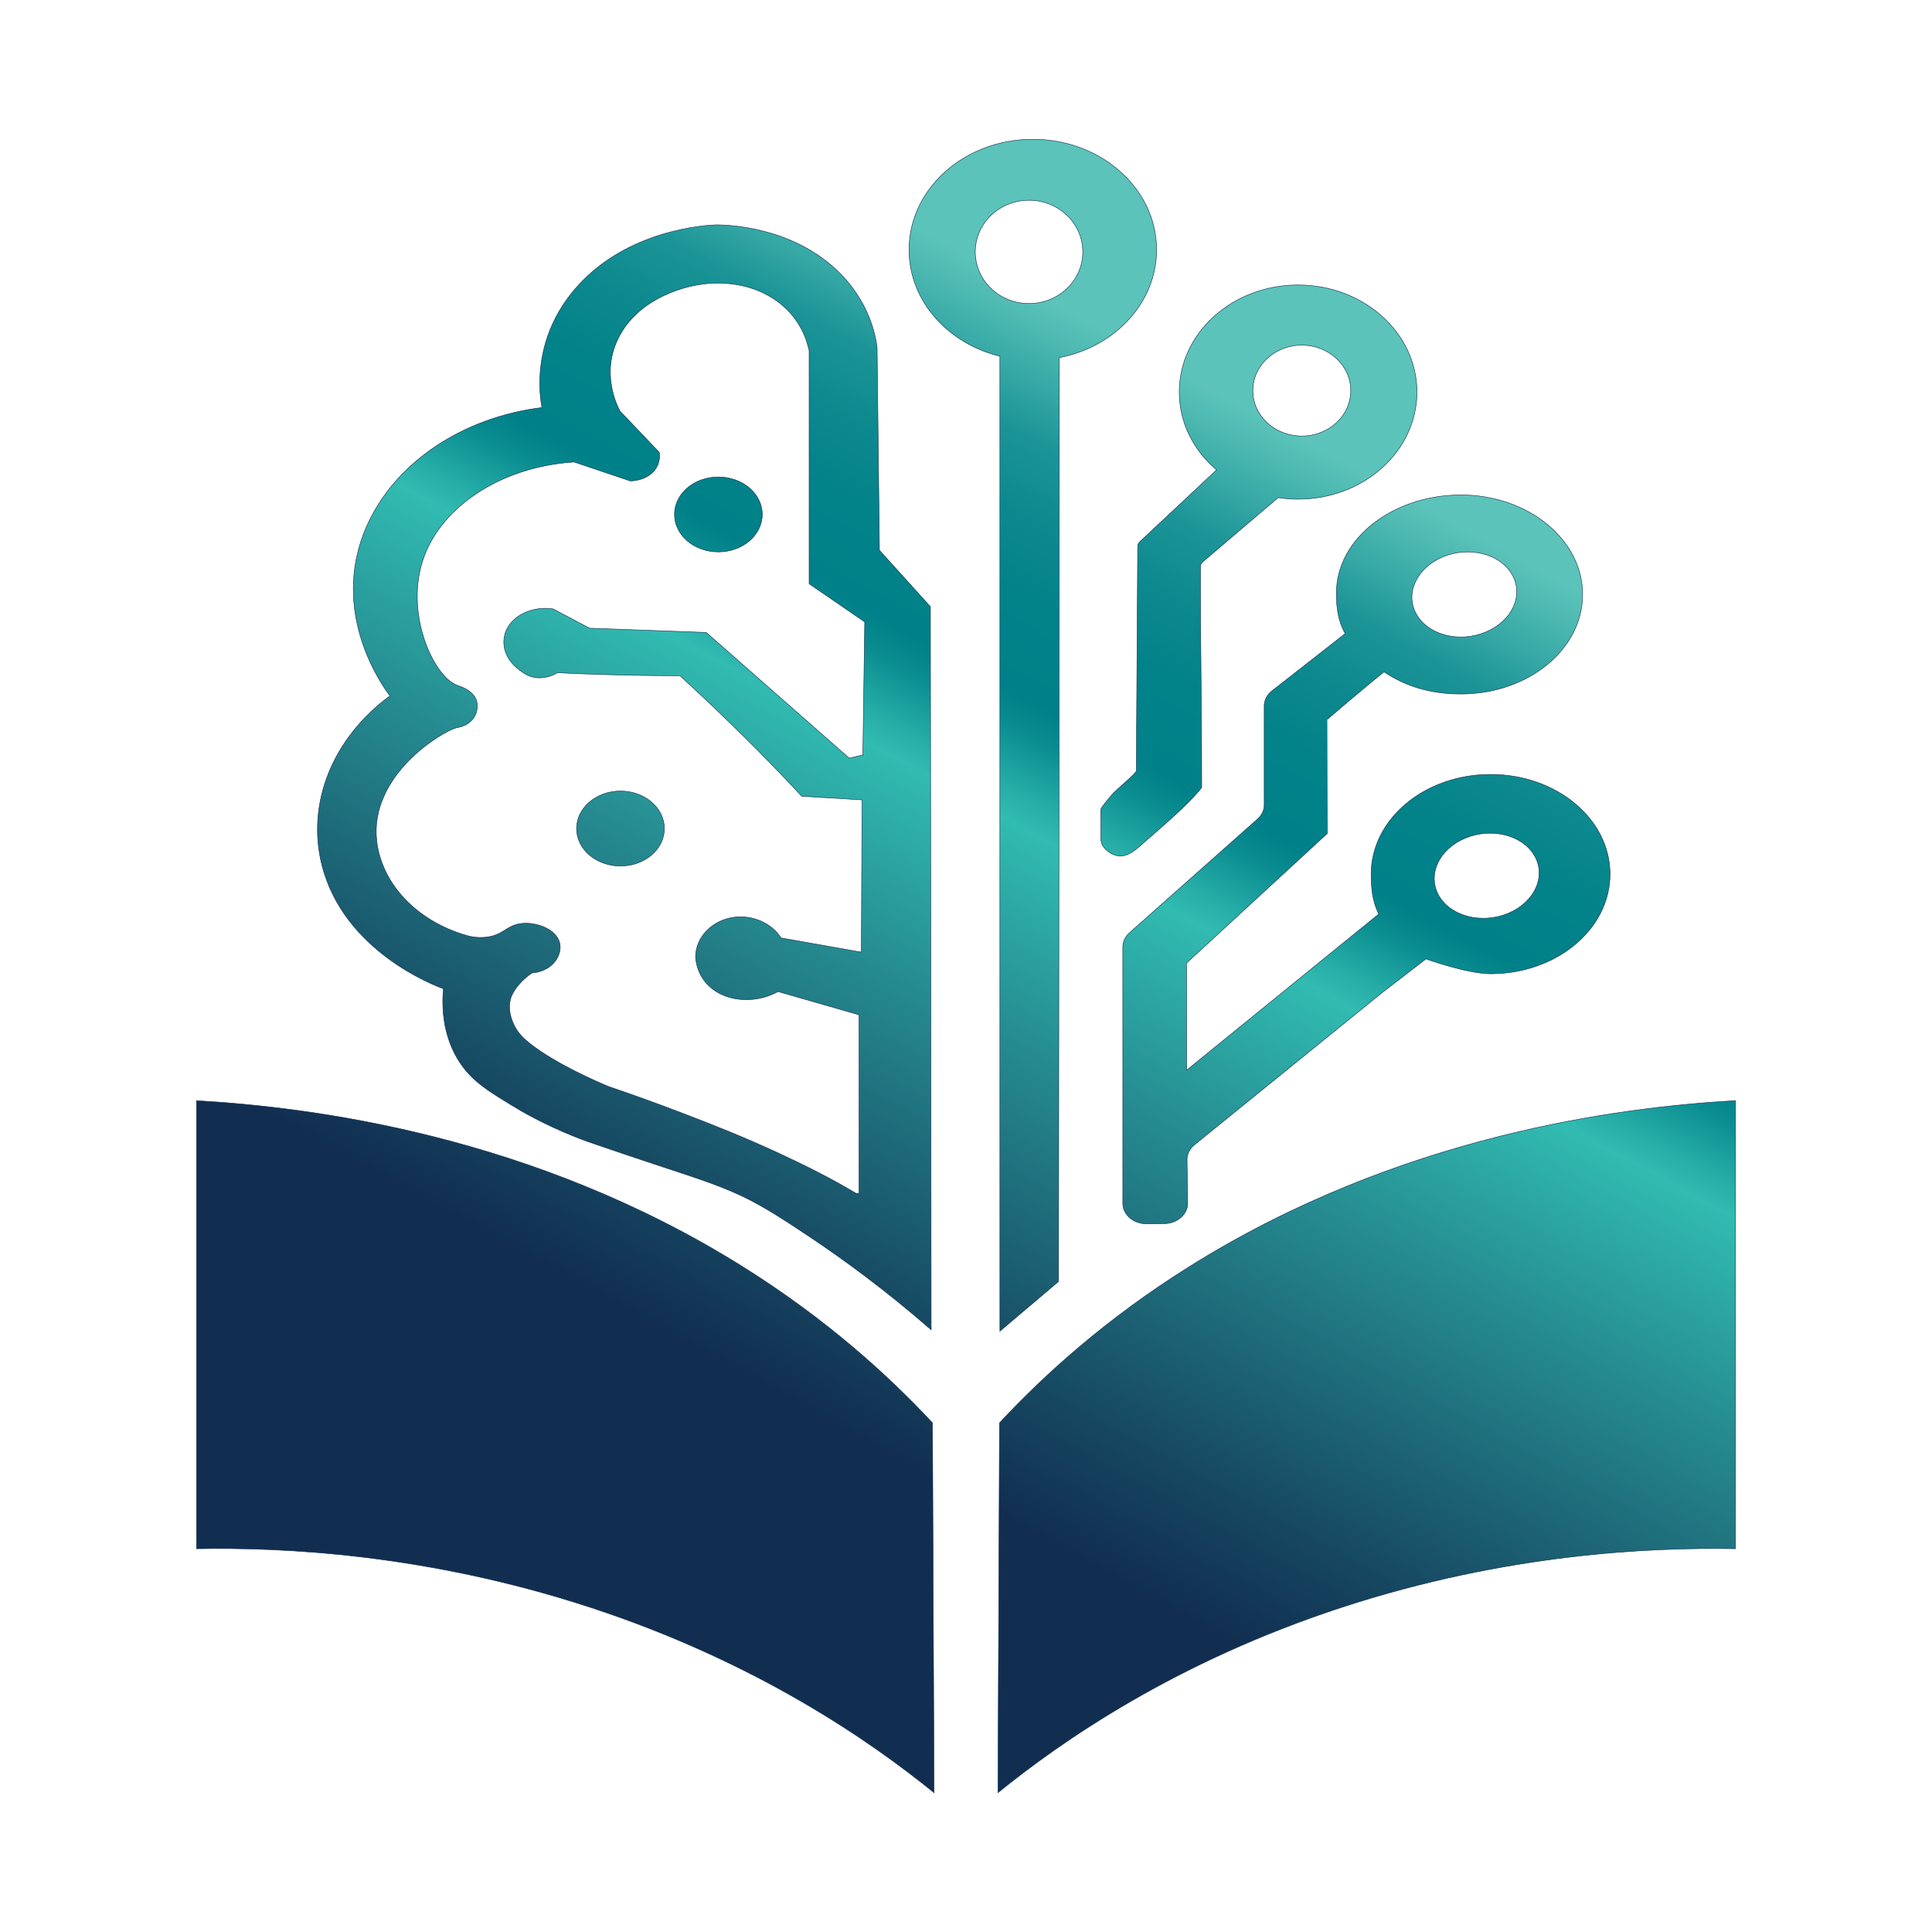
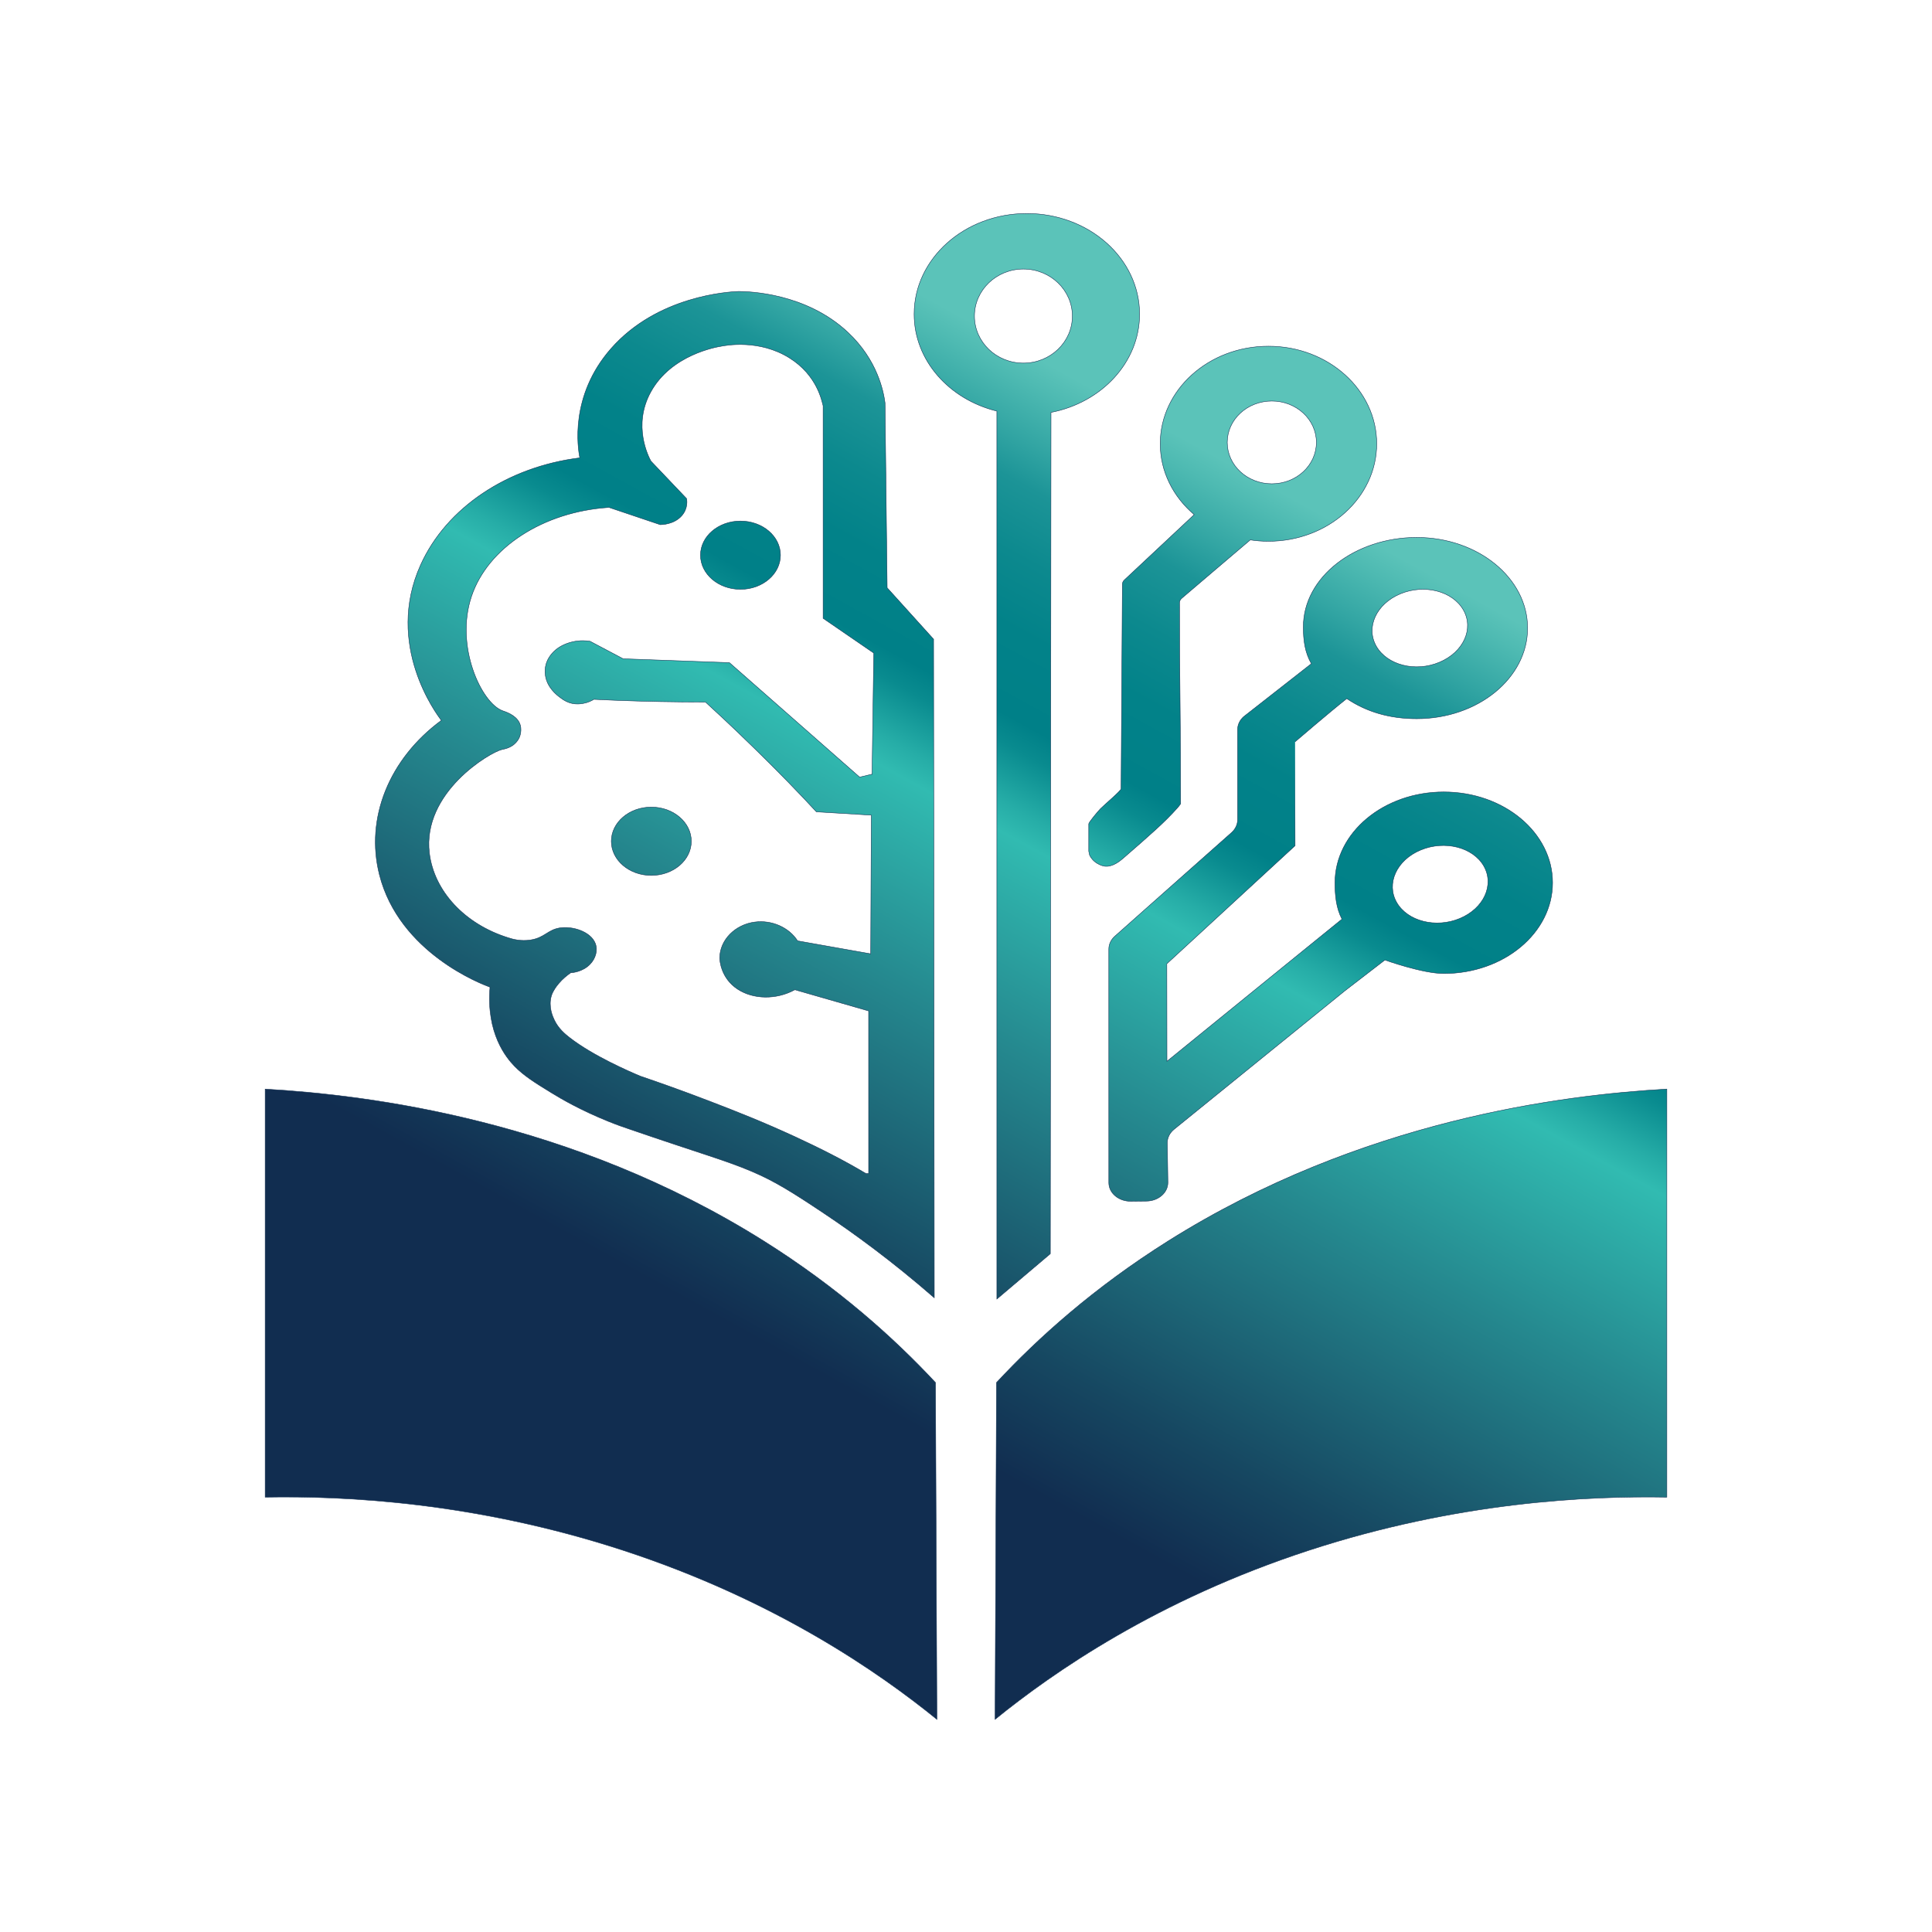
- <svg xmlns="http://www.w3.org/2000/svg" id="Layer_1" data-name="Layer 1" viewBox="0 0 2000 2000">
-   <rect width="2000" height="2000" fill="#ffffff" />
+ <svg xmlns="http://www.w3.org/2000/svg" id="Layer_1" data-name="Layer 1" viewBox="-98 -98.5 2196 2196">
+   <rect x="-150" y="-150" width="2300" height="2300" fill="#ffffff" />
  <defs>
    <style>
      .cls-1 {
        fill: url(#linear-gradient);
        stroke: #112d50;
        stroke-miterlimit: 10;
        stroke-width: .5px;
      }
    </style>
    <linearGradient id="linear-gradient" x1="864.78" y1="1479.87" x2="1581.05" y2="175.9" gradientUnits="userSpaceOnUse">
      <stop offset="0" stop-color="#112d50" />
      <stop offset=".09" stop-color="#164761" />
      <stop offset=".29" stop-color="#25898f" />
      <stop offset=".43" stop-color="#31bbb1" />
      <stop offset=".45" stop-color="#26ada7" />
      <stop offset=".49" stop-color="#098b8f" />
      <stop offset=".51" stop-color="#008088" />
      <stop offset=".57" stop-color="#028289" />
      <stop offset=".62" stop-color="#0c898e" />
      <stop offset=".67" stop-color="#1c9497" />
      <stop offset=".7" stop-color="#32a5a3" />
      <stop offset=".74" stop-color="#4ebab2" />
      <stop offset=".76" stop-color="#5bc3b9" />
    </linearGradient>
  </defs>
  <path class="cls-1" d="M963.17,628.02c-17.57-19.47-35.21-38.94-52.79-58.42-.81-70.09-1.61-140.14-2.42-210.23-1.82-13.49-8.77-48.71-42.03-79.99-47.81-44.96-112.76-46.53-124.28-46.63-11.05.4-92.35,4.76-145.26,65.09-47.31,53.95-37.43,113.35-35.4,124.07-82.15,10.16-151.61,56.71-180.91,121.7-40.81,90.55,17.73,169.13,23.61,176.71-59.42,43.73-86.67,111.14-70.43,175.36,22.57,89.11,116.79,124.65,125.68,127.85-4.47,52.72,18.68,80.31,27.61,89.57,10.89,11.28,24.02,19.34,42.03,30.41,11.91,7.34,33.44,19.82,64.46,32.4,10.25,4.18,18.15,6.86,23.05,8.51,83.83,28.84,110.83,35.94,140.58,48.63,25.91,11.07,45.23,23.06,82.82,48.2,32.87,21.97,76.16,53.31,124.46,95.39-.28-249.55-.51-499.07-.81-748.61ZM893.21,781.46l-14.09,3.38c-49.33-43.39-98.71-86.75-148.02-130.13-40.26-1.49-80.52-2.93-120.8-4.42-12.57-6.68-25.13-13.3-37.68-19.92-3.98-.64-11.24-1.28-19.78.64-10.69,2.42-17.23,7.5-18.54,8.57-7.49,5.99-10.2,12.69-10.96,14.76-.6,1.57-2.53,7.24-1.5,14.58,1.93,14.07,12.99,22.53,16.42,25.09,3.8,2.85,9.21,6.78,17.16,7.53,4.19.4,7.67-.16,9.17-.43,5.83-1.01,10.06-3.22,12.41-4.71,7.72.4,15.43.72,23.24,1.04,35.35,1.41,69.92,2.05,103.62,2.05.3.29.76.69,1.08.98,6.54,5.99,26.72,24.42,53.57,50.68,12.14,11.89,31.97,31.28,57.05,57.72,5.92,6.3,10.85,11.54,14.37,15.38,20.84,1.28,41.62,2.53,62.46,3.78-.25,52.54-.48,105.1-.71,157.64-27.71-4.89-55.39-9.84-83.1-14.74-9.81-15.35-29.43-23.91-48.57-21.41-22.27,2.85-39.73,20.11-39.96,40.81.09,3.06,1.31,22.98,20.36,35.51,17.87,11.73,44.06,12.16,65.04.64l83.88,24.1v184.75h-3.16c-24.78-14.82-51.43-28.3-79.94-41.5-37.33-17.21-66.95-28.86-97.33-40.51-31.74-12.21-58.91-21.76-79.04-28.6-11.86-4.97-53.98-23.14-80.7-44.03-5.02-3.94-12.6-10.16-17.2-20.08-1.5-3.22-7-14.76-3.16-27.43.58-1.81,1.22-3.33,2.03-4.74.62-1.01,2.4-4.58,6.31-9.12,4.31-5.11,9.26-9.12,13.5-12.08,2.16-.13,13.73-1.14,21.99-9.68,6.26-6.46,9.21-15.88,5.96-23.91-5.25-13.19-25.66-19.79-40.37-17.45-13.8,2.21-17.32,11.36-33.44,13.73-10.39,1.57-19.46-.64-25.2-2.58-49.33-15.4-84.22-52.88-89.5-96.14-8.36-68.98,68.61-114.47,82.38-117.76.99-.24,7.16-1.01,12.67-4.95.88-.67,4.79-3.56,7.14-8.67.18-.35,4.03-9.02,0-17.05-4.42-8.86-16.08-12.34-18.91-13.35-24.37-8.78-54.4-73.61-35.44-130.08,18.47-55.12,81.07-96.24,156.33-101.08,19.37,6.54,38.81,13.03,58.18,19.61,1.54,0,15.66-.13,24.51-10.21,7.32-8.41,5.83-17.66,5.48-19.45-13.54-14.21-27.04-28.44-40.58-42.64-2.67-4.97-21.05-40.38-.18-78.47,23.33-42.67,75.29-51.29,80.12-52.06,5.5-1.09,43.18-8.11,77.41,13.22,31.83,19.82,37.01,49.43,38.42,54.53v241.51c19.18,13.17,38.37,26.34,57.55,39.5,0,0-1.77,128.14-1.93,137.69ZM789.11,532.52c0,21.44-20.36,38.84-45.46,38.84s-45.44-17.4-45.44-38.84,20.31-38.78,45.44-38.78,45.46,17.34,45.46,38.78ZM687.77,857.72c0,21.44-20.36,38.81-45.46,38.81s-45.46-17.37-45.46-38.81,20.36-38.84,45.46-38.84,45.46,17.4,45.46,38.84ZM966.95,1855.83c-65.55-53.18-183.58-135.56-356.57-192.11-168.77-55.14-317.37-62.09-406.98-60.46v-463.87c117.6,6.76,347.58,35.01,566.65,172.64,84.68,53.2,148.41,110.61,195.28,160.96l1.61,382.85ZM1796.6,1139.38v463.87c-89.61-1.62-238.21,5.32-406.96,60.46-173.01,56.55-291.02,138.94-356.59,192.11l1.61-382.85c46.87-50.36,110.59-107.76,195.28-160.96,219.07-137.64,449.06-165.89,566.65-172.64ZM1543.07,801.65c-68.29,0-123.68,46.21-123.68,103.19,0,14.55,1.36,28.73,7.9,41.29l.05.08-198.94,161.63-.16-110.82,145.79-134.23q.09-118.19,0-118.19h.09s39.54-33.97,58.68-49.05c22.43,15.16,48.89,22.9,79.46,22.9,69.65,0,126.07-46.15,126.07-103.05s-56.43-103.03-126.07-103.03-128.84,44.69-128.84,101.62c0,15.14,1.66,28.78,9.12,41.9l-76.97,60.23c-4.42,3.94-6.86,9.18-6.86,14.63v102.49c0,5.45-2.49,10.69-6.91,14.63l-132.61,117.79c-4.38,3.88-6.86,9.15-6.86,14.58v265.64c0,11.73,11.24,21.2,25.01,21.04l17.83-.19c13.59-.13,24.51-9.74,24.32-21.33l-.67-44.72c-.09-5.85,2.67-11.47,7.67-15.54l193.97-157.32,45.69-35.14s42.61,15.38,66.93,15.38c68.31,0,123.65-46.21,123.65-103.21s-55.34-103.19-123.65-103.19ZM1493.6,576.49c27.31-11.41,59.42-3.25,71.7,18.25,12.32,21.44.16,48.1-27.18,59.51-27.31,11.47-59.42,3.3-71.74-18.2-12.28-21.47-.09-48.1,27.22-59.56ZM1561.31,945.45c-27.31,11.39-59.44,3.25-71.76-18.2-12.28-21.49-.09-48.18,27.22-59.56,27.34-11.41,59.44-3.27,71.76,18.17,12.28,21.49.09,48.18-27.22,59.59ZM1343.78,295c-67.94,0-123.01,49.64-123.01,110.85,0,31.82,14.86,60.44,38.6,80.6l-79.46,74.35c-1.43,1.36-2.16,3.06-2.16,4.87l-1.47,232.34c0,2.29-19.18,18.35-23.54,22.85-3.29,3.38-13.22,15.43-13.22,17.02v31.18c.32,1.49.64,2.9.94,4.36,1.27,2.71,3.89,6.68,9.07,9.68.83.48,4.17,2.37,7.81,2.95,9.12,1.36,17.9-6.07,21.53-9.2,31.02-26.92,46.55-40.41,61.22-56.79,0,0,.99-1.17,1.98-2.37.94-1.22,1.91-2.42,1.91-2.45.12-76.11-1.4-152.4-1.31-228.5,0-1.92.9-3.8,2.56-5.19,23.93-20.51,53.73-45.73,77.91-66.37,6.72,1.04,13.59,1.57,20.64,1.57,67.94,0,123.05-49.66,123.05-110.9s-55.11-110.85-123.05-110.85ZM1347.63,451.39c-28.01,0-50.69-21.04-50.69-47.03s22.69-47.03,50.69-47.03,50.65,21.04,50.65,47.03-22.66,47.03-50.65,47.03ZM1069.16,144.17c-70.75,0-128.12,51.22-128.12,114.4,0,52.6,39.82,96.91,94.04,110.21v1009.28l60.76-51.46c0-.08-.05-10.08.76-956.34,57.6-11.19,100.71-56.98,100.71-111.69,0-63.18-57.37-114.4-128.14-114.4ZM1065.22,314.21c-30.7,0-55.62-23.91-55.62-53.44s24.92-53.47,55.62-53.47,55.67,23.94,55.67,53.47-24.92,53.44-55.67,53.44Z" />
</svg>
